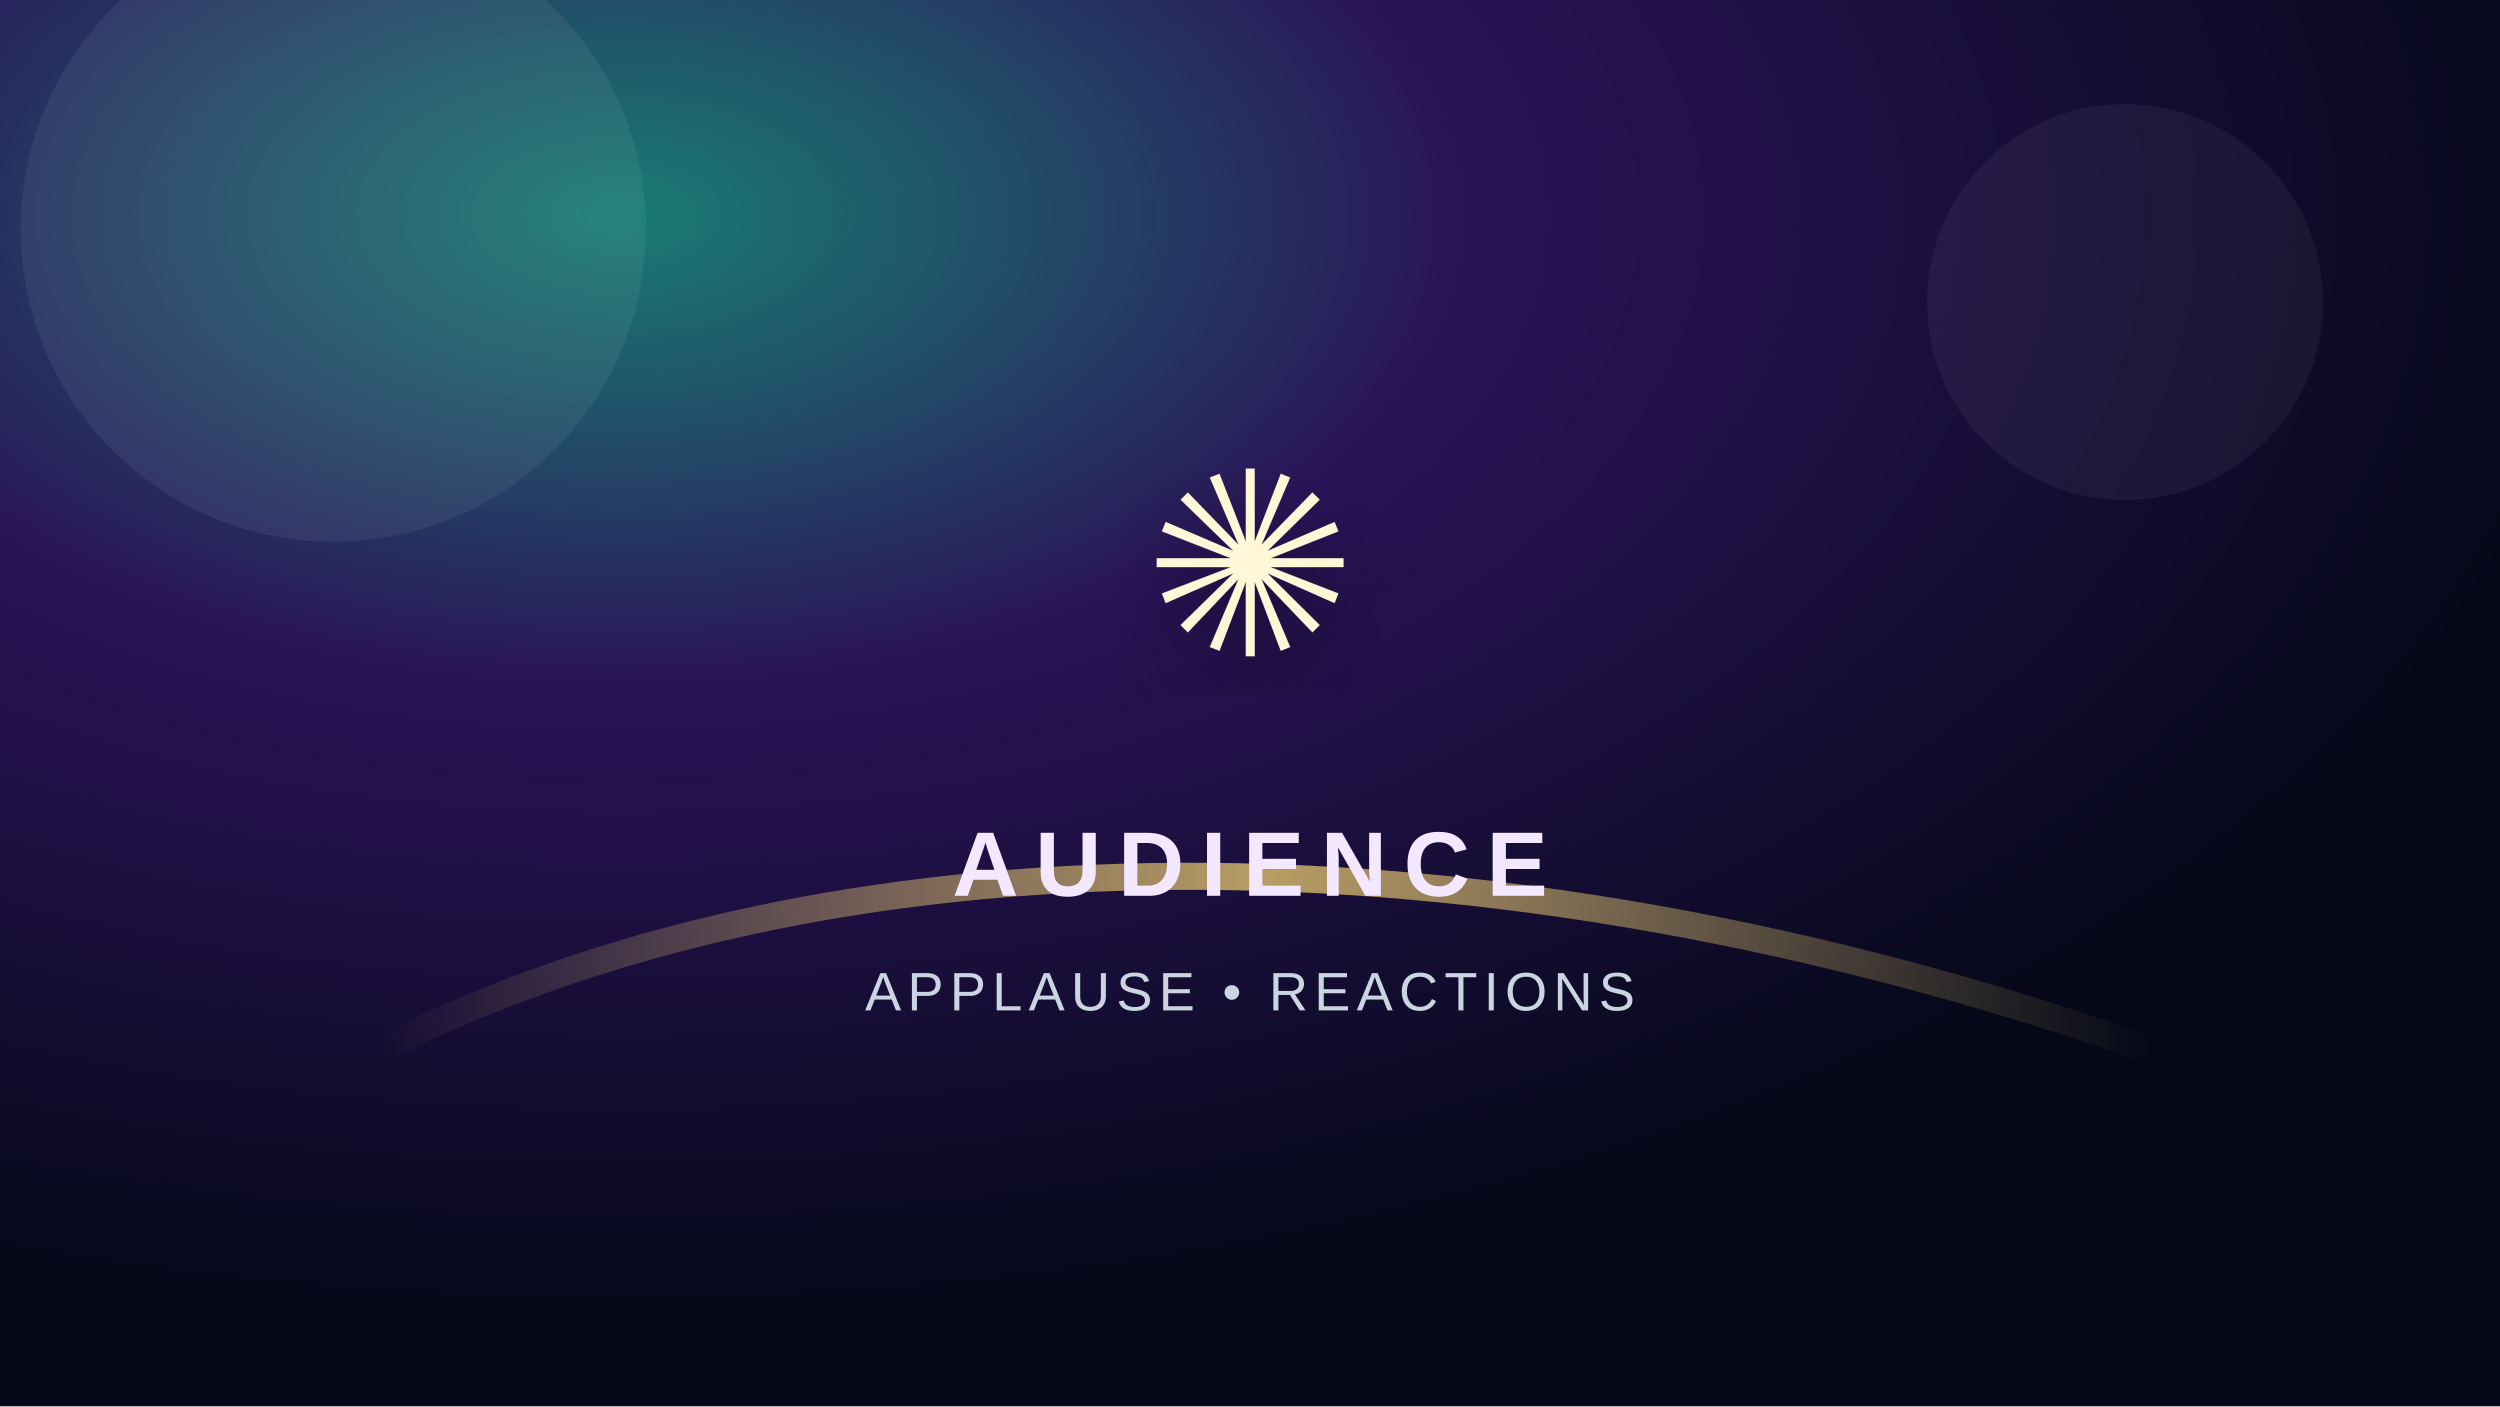
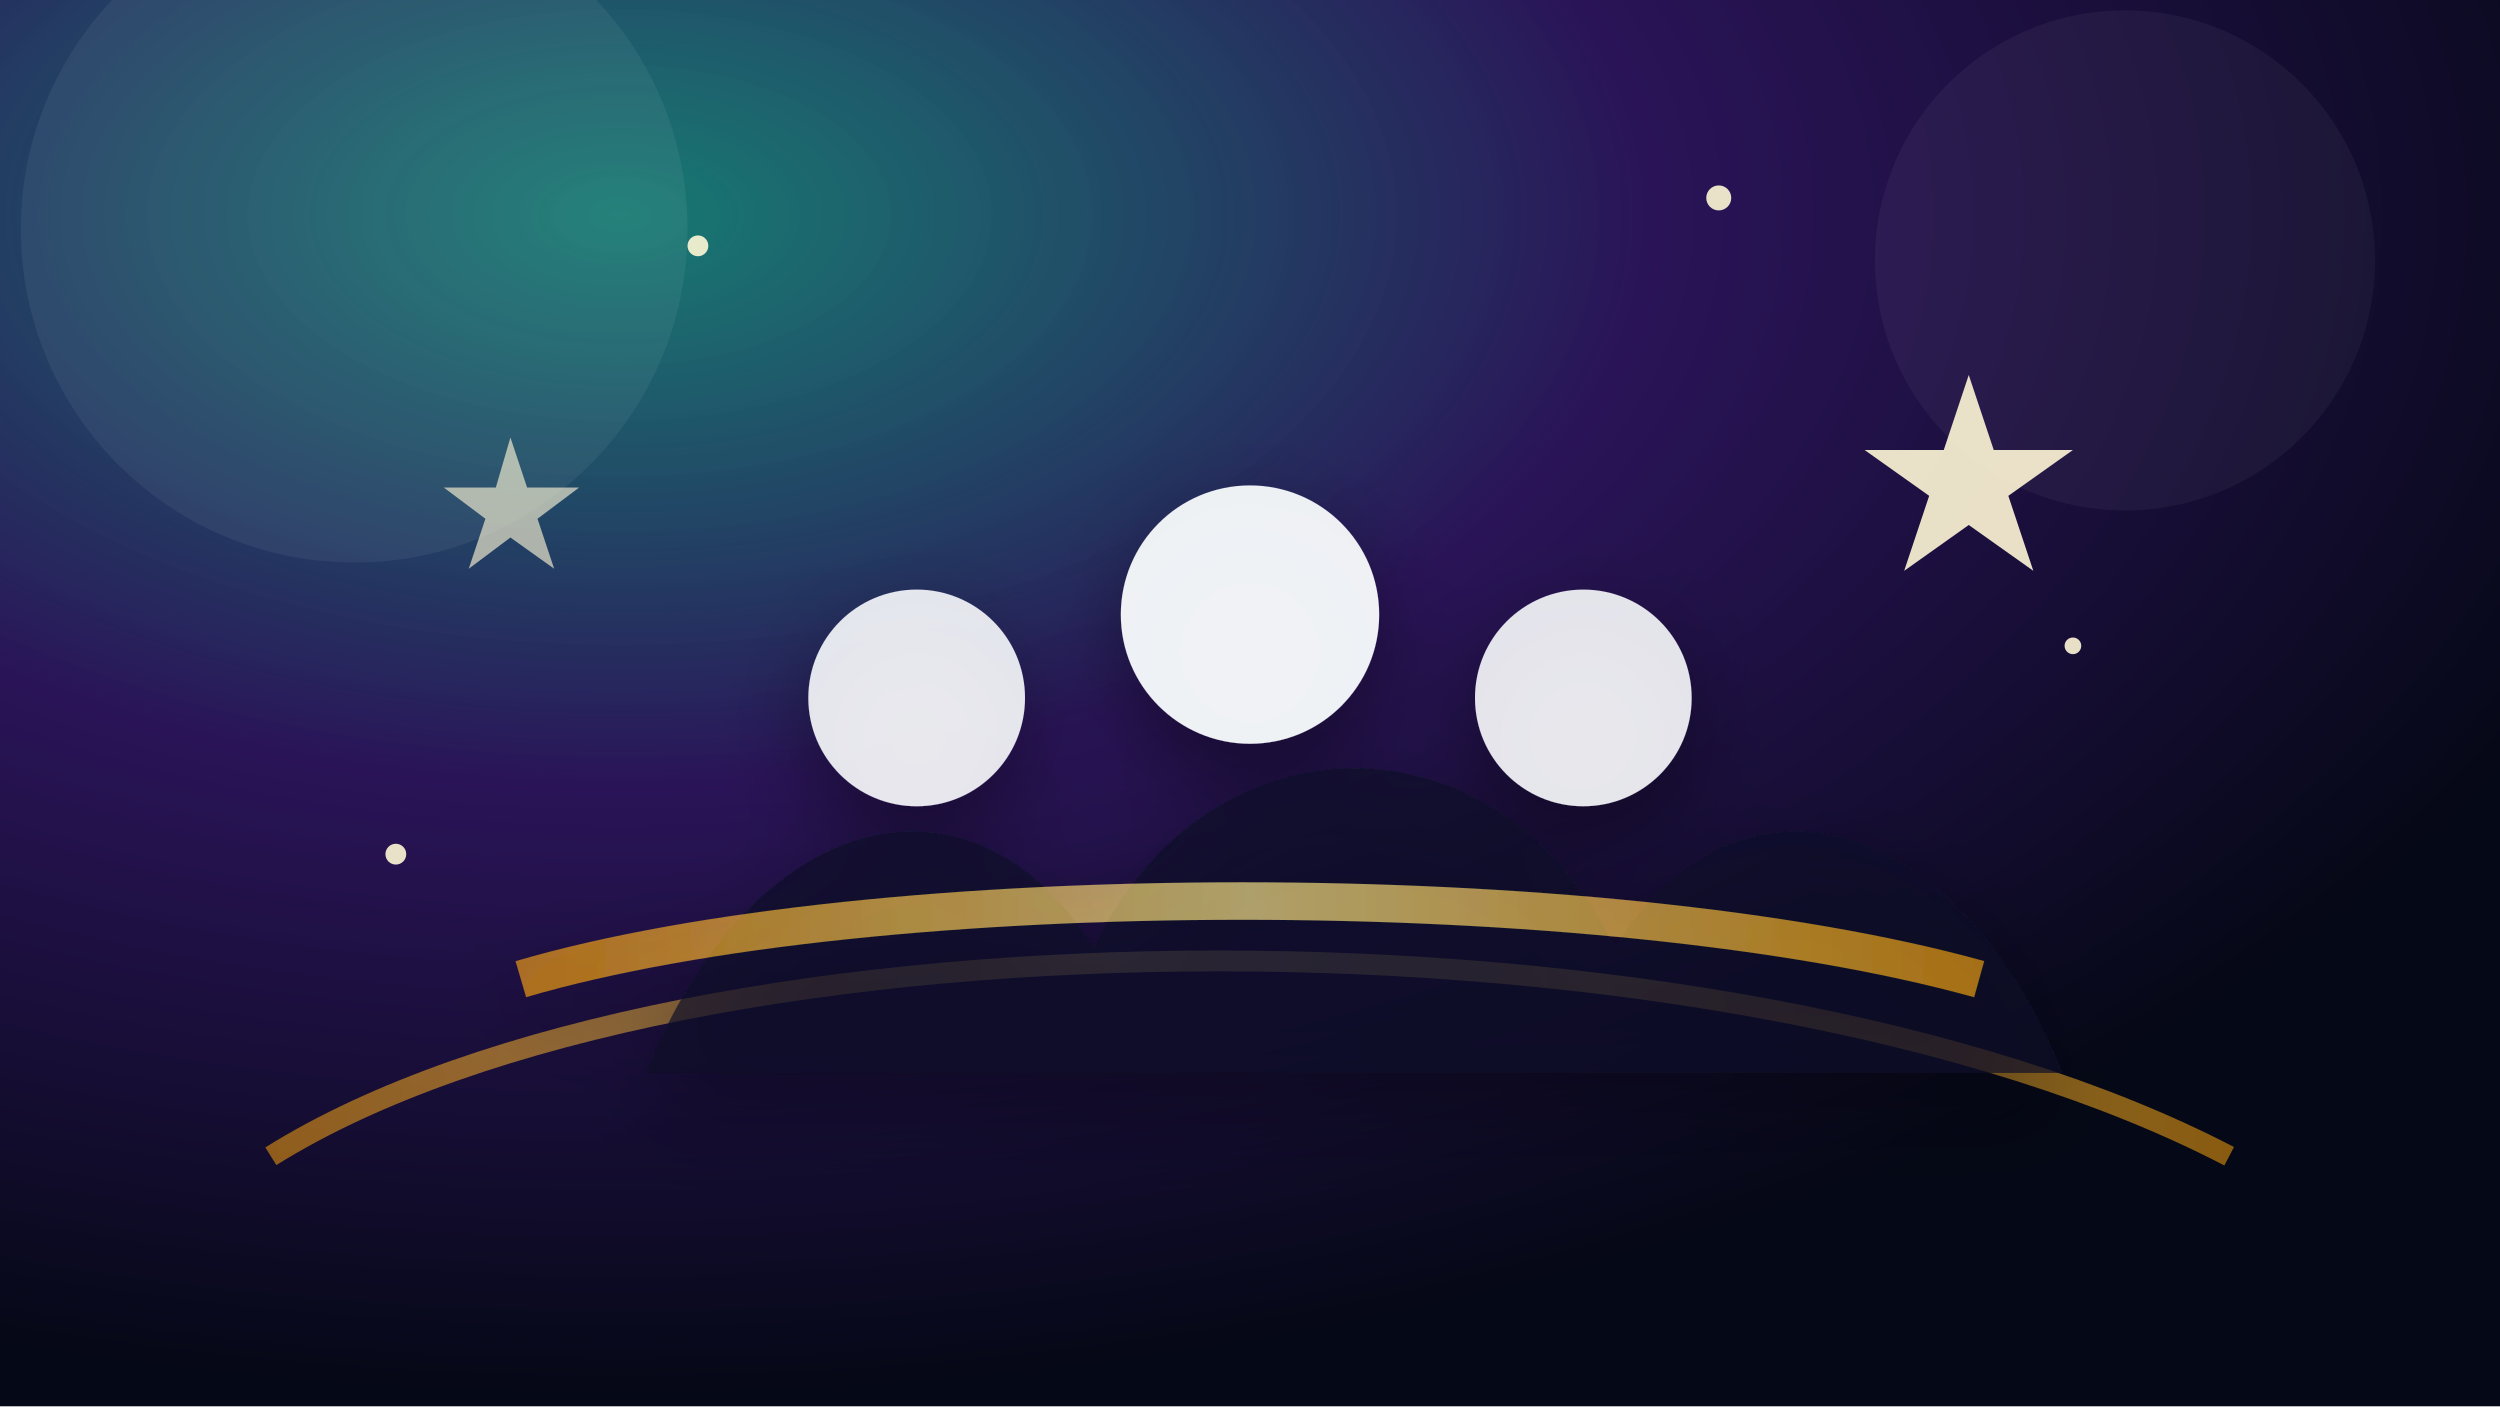
- <svg xmlns="http://www.w3.org/2000/svg" viewBox="0 0 1200 675" role="img" aria-label="AUDIENCE">
+ <svg xmlns="http://www.w3.org/2000/svg" viewBox="0 0 1200 675" role="img" aria-label="Neutral magic themed image">
  <defs>
-     <radialGradient id="g" cx="25%" cy="15%" r="80%">
-       <stop offset="0" stop-color="#0f766e" stop-opacity="0.95" />
-       <stop offset="0.42" stop-color="#2a1458" />
-       <stop offset="1" stop-color="#050818" />
+     <radialGradient id="bg" cx="25%" cy="15%" r="85%">
+       <stop offset="0" stop-color="#0f766e" stop-opacity="0.96" />
+       <stop offset="0.48" stop-color="#2a1458" />
+       <stop offset="1" stop-color="#050816" />
    </radialGradient>
-     <linearGradient id="glow" x1="0" x2="1">
-       <stop offset="0" stop-color="#f7d774" stop-opacity="0" />
-       <stop offset="0.5" stop-color="#f7d774" stop-opacity="0.75" />
-       <stop offset="1" stop-color="#f7d774" stop-opacity="0" />
+     <linearGradient id="gold" x1="0" x2="1">
+       <stop offset="0" stop-color="#f59e0b" />
+       <stop offset="0.5" stop-color="#fde68a" />
+       <stop offset="1" stop-color="#f59e0b" />
    </linearGradient>
-     <filter id="shadow" x="-20%" y="-20%" width="140%" height="140%">
-       <feDropShadow dx="0" dy="18" stdDeviation="24" flood-color="#000" flood-opacity="0.45" />
+     <filter id="soft" x="-30%" y="-30%" width="160%" height="160%">
+       <feDropShadow dx="0" dy="18" stdDeviation="22" flood-color="#000" flood-opacity="0.45" />
    </filter>
  </defs>
-   <rect width="1200" height="675" fill="url(#g)" />
-   <circle cx="160" cy="110" r="150" fill="#ffffff" opacity="0.06" />
-   <circle cx="1020" cy="145" r="95" fill="#ffffff" opacity="0.05" />
-   <path d="M180 505 C395 395 710 390 1035 505" fill="none" stroke="url(#glow)" stroke-width="13" opacity="0.95" />
-   <text x="600" y="315" text-anchor="middle" font-size="130" font-family="Georgia, serif" fill="#fff7d6" filter="url(#shadow)">✺</text>
-   <text x="600" y="430" text-anchor="middle" font-size="44" letter-spacing="8" font-family="Arial, sans-serif" fill="#f3e8ff" font-weight="700">AUDIENCE</text>
-   <text x="600" y="485" text-anchor="middle" font-size="26" letter-spacing="3" font-family="Arial, sans-serif" fill="#cbd5e1">APPLAUSE • REACTIONS</text>
+   <rect width="1200" height="675" fill="url(#bg)" />
+   <circle cx="170" cy="110" r="160" fill="#fff" opacity="0.055" />
+   <circle cx="1020" cy="125" r="120" fill="#fff" opacity="0.045" />
+   <path d="M130 555 C330 430 830 430 1070 555" fill="none" stroke="url(#gold)" stroke-width="10" opacity="0.55" />
+   <g filter="url(#soft)">
+     <path d="M310 515 C360 390 465 360 525 455 C580 340 720 340 775 455 C835 360 940 390 990 515z" fill="#111827" opacity="0.7" />
+     <circle cx="440" cy="335" r="52" fill="#f8fafc" opacity="0.9" />
+     <circle cx="600" cy="295" r="62" fill="#f8fafc" opacity="0.95" />
+     <circle cx="760" cy="335" r="52" fill="#f8fafc" opacity="0.9" />
+     <path d="M250 470 C420 420 770 420 950 470" stroke="url(#gold)" stroke-width="18" fill="none" opacity="0.65" />
+   </g>
+   <g fill="#fff7d6" opacity="0.9">
+     <path d="M945 180 l12 36 38 0 -31 22 12 36 -31 -22 -31 22 12 -36 -31 -22 38 0z" />
+     <path d="M245 210 l8 24 25 0 -20 15 8 24 -21 -15 -20 15 8 -24 -20 -15 25 0z" opacity="0.7" />
+     <circle cx="335" cy="118" r="5" />
+     <circle cx="825" cy="95" r="6" />
+     <circle cx="995" cy="310" r="4" />
+     <circle cx="190" cy="410" r="5" />
+   </g>
</svg>
